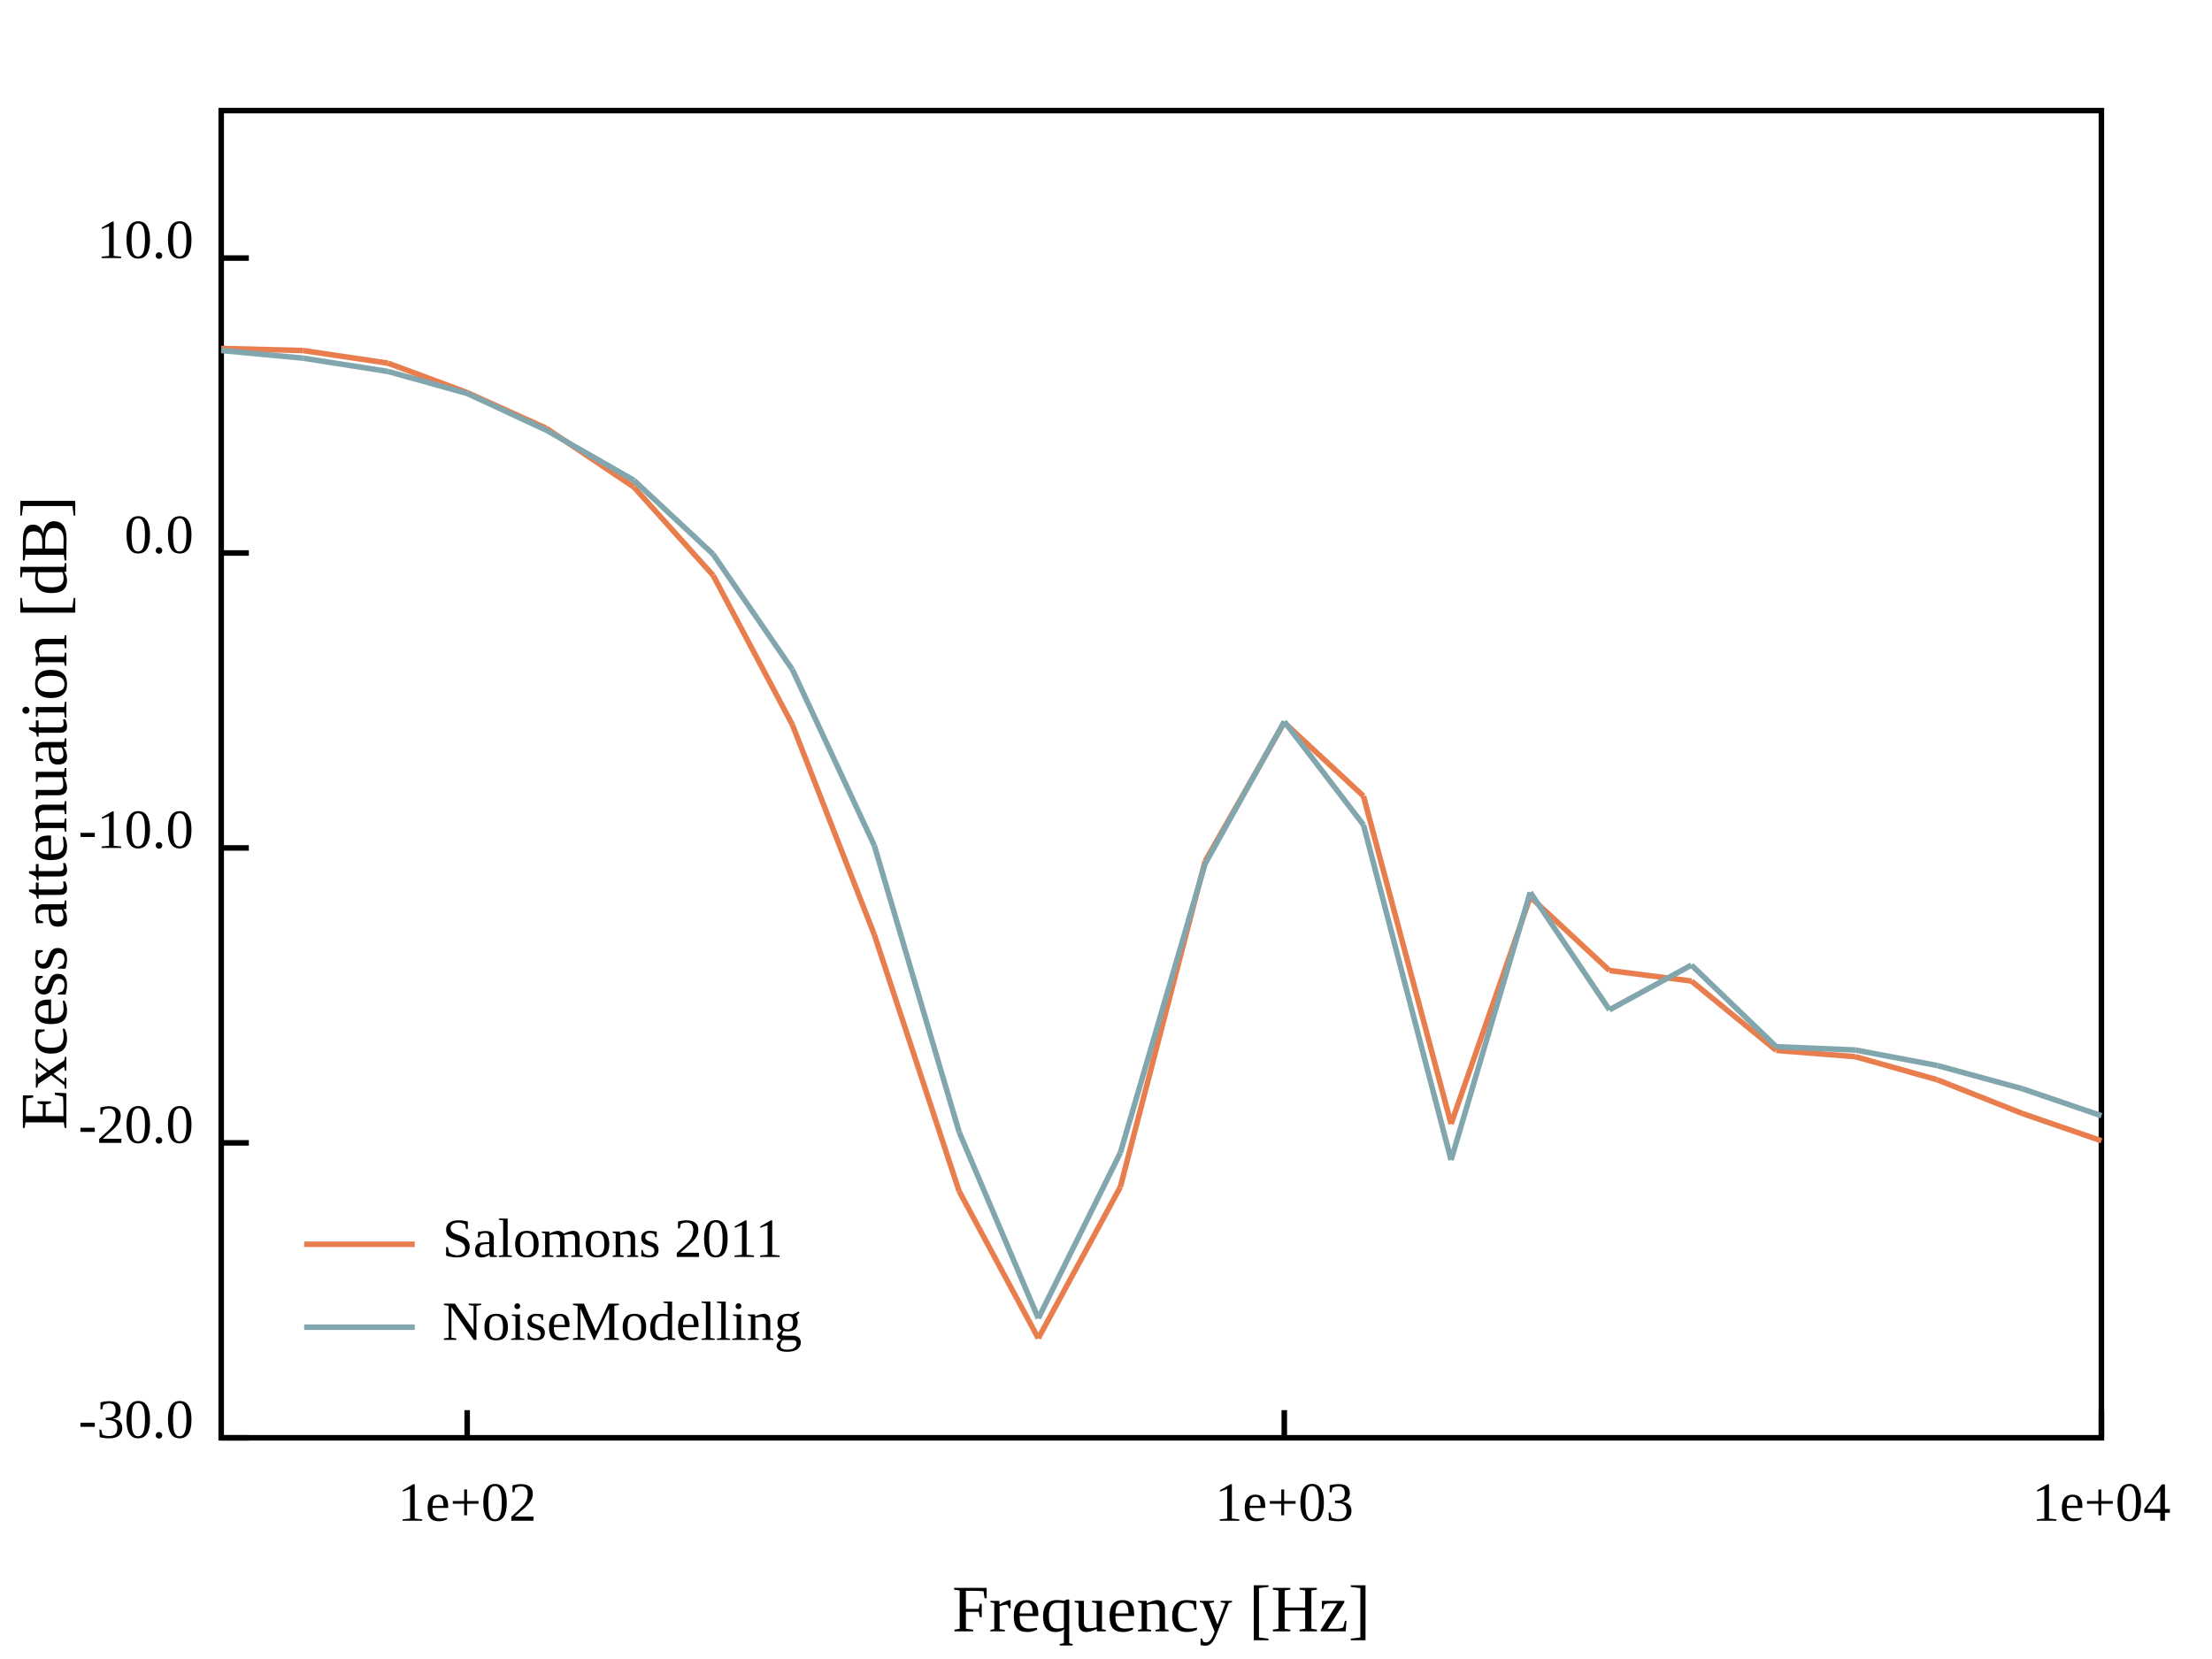
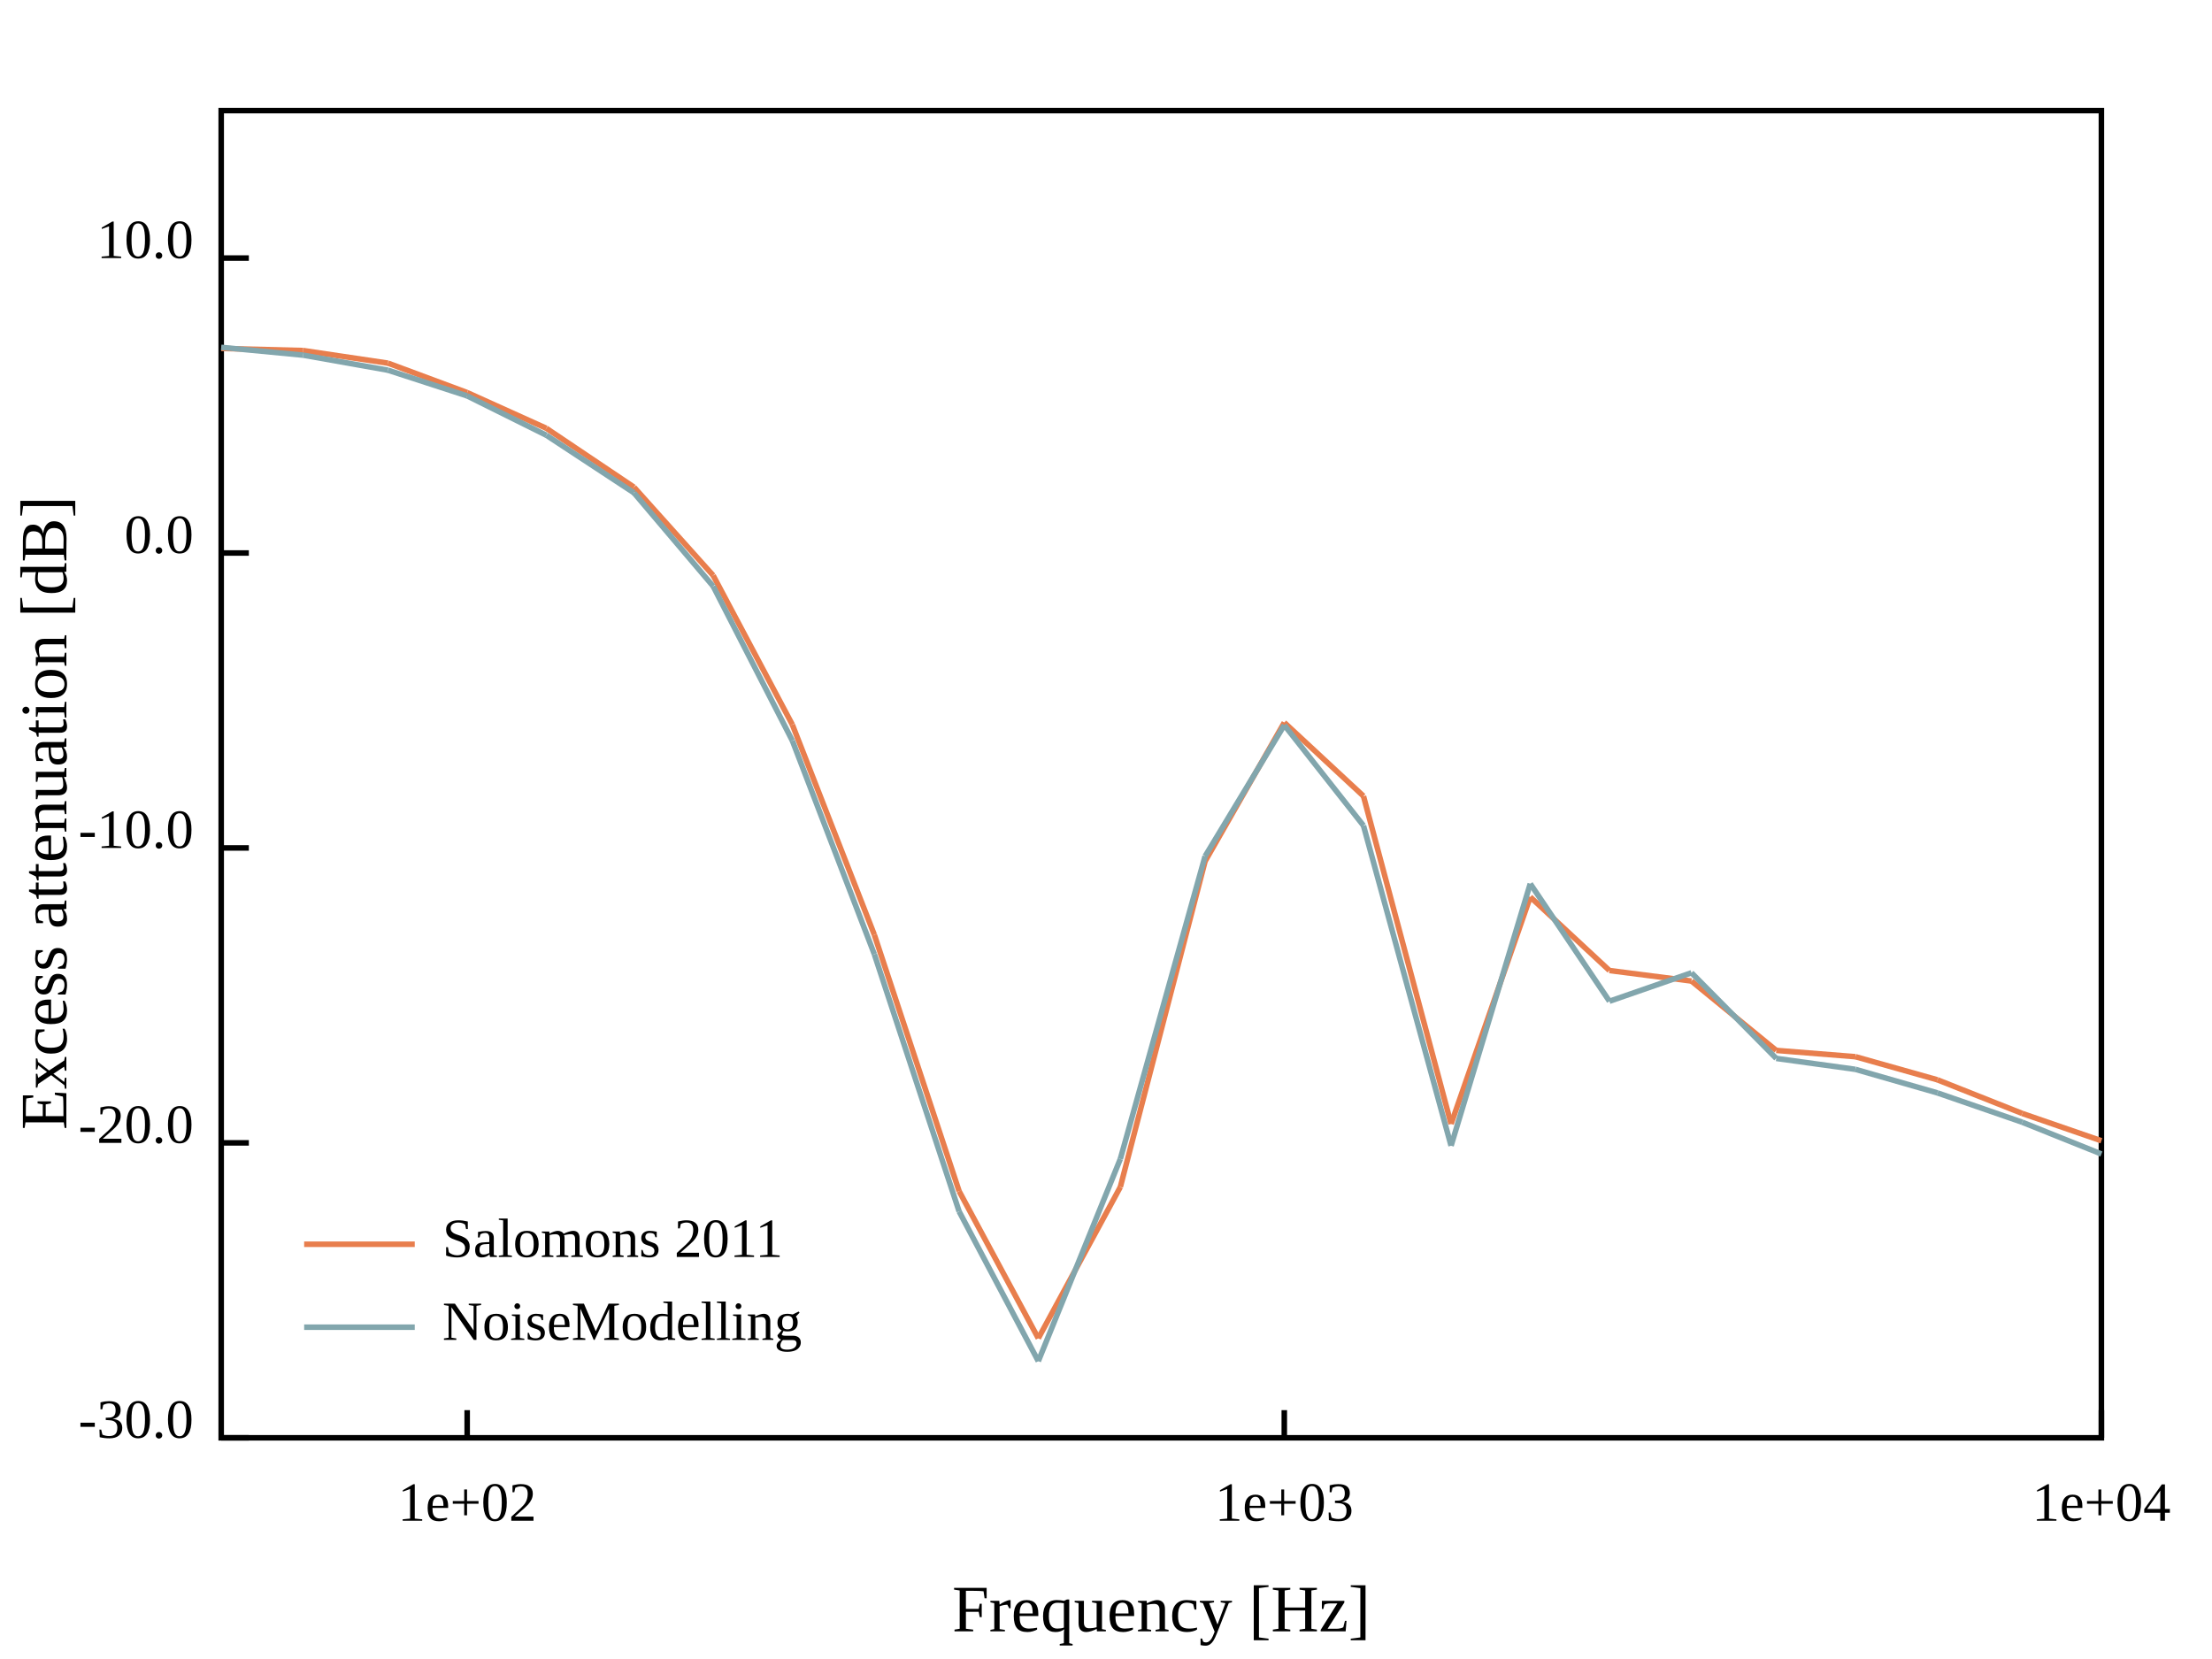
<svg xmlns="http://www.w3.org/2000/svg" height="300" width="400">
  <rect width="400" height="300" x="0" y="0" style="fill:white; stroke:none" />
  <rect width="340" height="240" x="40" y="20" style="fill:none; stroke-width:1;stroke:black" />
  <line x1="40" y1="260" x2="45" y2="260" style="fill:none; stroke-width:1; stroke:black" />
  <text x="35" y="260" text-anchor="end" style="stroke:none; fill:black; font-size:smaller">-30.0</text>
  <line x1="40" y1="206.667" x2="45" y2="206.667" style="fill:none; stroke-width:1; stroke:black" />
  <text x="35" y="206.667" text-anchor="end" style="stroke:none; fill:black; font-size:smaller">-20.0</text>
  <line x1="40" y1="153.333" x2="45" y2="153.333" style="fill:none; stroke-width:1; stroke:black" />
  <text x="35" y="153.333" text-anchor="end" style="stroke:none; fill:black; font-size:smaller">-10.0</text>
  <line x1="40" y1="100" x2="45" y2="100" style="fill:none; stroke-width:1; stroke:black" />
  <text x="35" y="100" text-anchor="end" style="stroke:none; fill:black; font-size:smaller">0.0</text>
  <line x1="40" y1="46.667" x2="45" y2="46.667" style="fill:none; stroke-width:1; stroke:black" />
  <text x="35" y="46.667" text-anchor="end" style="stroke:none; fill:black; font-size:smaller">10.0</text>
  <line x1="84.48" y1="260" x2="84.48" y2="255" style="fill:none; stroke-width:1; stroke:black" />
  <text x="84.48" y="275" text-anchor="middle" style="stroke:none; fill:black; font-size:smaller">1e+02</text>
  <line x1="232.24" y1="260" x2="232.24" y2="255" style="fill:none; stroke-width:1; stroke:black" />
  <text x="232.24" y="275" text-anchor="middle" style="stroke:none; fill:black; font-size:smaller">1e+03</text>
  <line x1="380" y1="260" x2="380" y2="255" style="fill:none; stroke-width:1; stroke:black" />
  <text x="380" y="275" text-anchor="middle" style="stroke:none; fill:black; font-size:smaller">1e+04</text>
  <line x1="40" y1="63.009" x2="54.831" y2="63.389" style="fill:none; stroke-width:1; stroke:rgb(232,126,77)" />
  <line x1="54.831" y1="63.389" x2="70.161" y2="65.669" style="fill:none; stroke-width:1; stroke:rgb(232,126,77)" />
  <line x1="70.161" y1="65.669" x2="84.48" y2="70.99" style="fill:none; stroke-width:1; stroke:rgb(232,126,77)" />
  <line x1="84.48" y1="70.99" x2="98.8" y2="77.451" style="fill:none; stroke-width:1; stroke:rgb(232,126,77)" />
  <line x1="98.8" y1="77.451" x2="114.641" y2="88.092" style="fill:none; stroke-width:1; stroke:rgb(232,126,77)" />
  <line x1="114.641" y1="88.092" x2="128.96" y2="104.054" style="fill:none; stroke-width:1; stroke:rgb(232,126,77)" />
  <line x1="128.96" y1="104.054" x2="143.28" y2="131.037" style="fill:none; stroke-width:1; stroke:rgb(232,126,77)" />
  <line x1="143.28" y1="131.037" x2="158.11" y2="169.042" style="fill:none; stroke-width:1; stroke:rgb(232,126,77)" />
  <line x1="158.11" y1="169.042" x2="173.441" y2="215.408" style="fill:none; stroke-width:1; stroke:rgb(232,126,77)" />
  <line x1="173.441" y1="215.408" x2="187.76" y2="242.011" style="fill:none; stroke-width:1; stroke:rgb(232,126,77)" />
  <line x1="187.76" y1="242.011" x2="202.591" y2="214.648" style="fill:none; stroke-width:1; stroke:rgb(232,126,77)" />
  <line x1="202.591" y1="214.648" x2="217.921" y2="155.74" style="fill:none; stroke-width:1; stroke:rgb(232,126,77)" />
  <line x1="217.921" y1="155.74" x2="232.24" y2="130.657" style="fill:none; stroke-width:1; stroke:rgb(232,126,77)" />
  <line x1="232.24" y1="130.657" x2="246.559" y2="143.959" style="fill:none; stroke-width:1; stroke:rgb(232,126,77)" />
  <line x1="246.559" y1="143.959" x2="262.401" y2="203.246" style="fill:none; stroke-width:1; stroke:rgb(232,126,77)" />
  <line x1="262.401" y1="203.246" x2="276.72" y2="162.201" style="fill:none; stroke-width:1; stroke:rgb(232,126,77)" />
  <line x1="276.72" y1="162.201" x2="291.04" y2="175.503" style="fill:none; stroke-width:1; stroke:rgb(232,126,77)" />
  <line x1="291.04" y1="175.503" x2="305.87" y2="177.403" style="fill:none; stroke-width:1; stroke:rgb(232,126,77)" />
  <line x1="305.87" y1="177.403" x2="321.2" y2="189.945" style="fill:none; stroke-width:1; stroke:rgb(232,126,77)" />
  <line x1="321.2" y1="189.945" x2="335.52" y2="191.085" style="fill:none; stroke-width:1; stroke:rgb(232,126,77)" />
  <line x1="335.52" y1="191.085" x2="350.351" y2="195.265" style="fill:none; stroke-width:1; stroke:rgb(232,126,77)" />
  <line x1="350.351" y1="195.265" x2="365.681" y2="201.346" style="fill:none; stroke-width:1; stroke:rgb(232,126,77)" />
  <line x1="365.681" y1="201.346" x2="380" y2="206.287" style="fill:none; stroke-width:1; stroke:rgb(232,126,77)" />
-   <line x1="40" y1="63.377" x2="54.831" y2="64.768" style="fill:none; stroke-width:1; stroke:rgb(130,166,173)" />
-   <line x1="54.831" y1="64.768" x2="70.161" y2="67.173" style="fill:none; stroke-width:1; stroke:rgb(130,166,173)" />
-   <line x1="70.161" y1="67.173" x2="84.48" y2="71.146" style="fill:none; stroke-width:1; stroke:rgb(130,166,173)" />
-   <line x1="84.48" y1="71.146" x2="98.8" y2="77.796" style="fill:none; stroke-width:1; stroke:rgb(130,166,173)" />
-   <line x1="98.8" y1="77.796" x2="114.641" y2="86.853" style="fill:none; stroke-width:1; stroke:rgb(130,166,173)" />
-   <line x1="114.641" y1="86.853" x2="128.96" y2="100.227" style="fill:none; stroke-width:1; stroke:rgb(130,166,173)" />
-   <line x1="128.96" y1="100.227" x2="143.28" y2="121.068" style="fill:none; stroke-width:1; stroke:rgb(130,166,173)" />
-   <line x1="143.28" y1="121.068" x2="158.11" y2="152.915" style="fill:none; stroke-width:1; stroke:rgb(130,166,173)" />
-   <line x1="158.11" y1="152.915" x2="173.441" y2="204.701" style="fill:none; stroke-width:1; stroke:rgb(130,166,173)" />
-   <line x1="173.441" y1="204.701" x2="187.76" y2="238.396" style="fill:none; stroke-width:1; stroke:rgb(130,166,173)" />
-   <line x1="187.76" y1="238.396" x2="202.591" y2="208.472" style="fill:none; stroke-width:1; stroke:rgb(130,166,173)" />
-   <line x1="202.591" y1="208.472" x2="217.921" y2="156.195" style="fill:none; stroke-width:1; stroke:rgb(130,166,173)" />
-   <line x1="217.921" y1="156.195" x2="232.24" y2="130.476" style="fill:none; stroke-width:1; stroke:rgb(130,166,173)" />
-   <line x1="232.24" y1="130.476" x2="246.559" y2="149.159" style="fill:none; stroke-width:1; stroke:rgb(130,166,173)" />
-   <line x1="246.559" y1="149.159" x2="262.401" y2="209.769" style="fill:none; stroke-width:1; stroke:rgb(130,166,173)" />
-   <line x1="262.401" y1="209.769" x2="276.72" y2="161.363" style="fill:none; stroke-width:1; stroke:rgb(130,166,173)" />
-   <line x1="276.72" y1="161.363" x2="291.04" y2="182.607" style="fill:none; stroke-width:1; stroke:rgb(130,166,173)" />
-   <line x1="291.04" y1="182.607" x2="305.87" y2="174.519" style="fill:none; stroke-width:1; stroke:rgb(130,166,173)" />
-   <line x1="305.87" y1="174.519" x2="321.2" y2="189.273" style="fill:none; stroke-width:1; stroke:rgb(130,166,173)" />
-   <line x1="321.2" y1="189.273" x2="335.52" y2="189.879" style="fill:none; stroke-width:1; stroke:rgb(130,166,173)" />
-   <line x1="335.52" y1="189.879" x2="350.351" y2="192.686" style="fill:none; stroke-width:1; stroke:rgb(130,166,173)" />
-   <line x1="350.351" y1="192.686" x2="365.681" y2="196.871" style="fill:none; stroke-width:1; stroke:rgb(130,166,173)" />
-   <line x1="365.681" y1="196.871" x2="380" y2="201.756" style="fill:none; stroke-width:1; stroke:rgb(130,166,173)" />
+   <line x1="40" y1="62.807" x2="54.831" y2="64.224" style="fill:none; stroke-width:1; stroke:rgb(130,166,173)" />
+   <line x1="54.831" y1="64.224" x2="70.161" y2="66.943" style="fill:none; stroke-width:1; stroke:rgb(130,166,173)" />
+   <line x1="70.161" y1="66.943" x2="84.48" y2="71.593" style="fill:none; stroke-width:1; stroke:rgb(130,166,173)" />
+   <line x1="84.48" y1="71.593" x2="98.8" y2="78.707" style="fill:none; stroke-width:1; stroke:rgb(130,166,173)" />
+   <line x1="98.8" y1="78.707" x2="114.641" y2="89.121" style="fill:none; stroke-width:1; stroke:rgb(130,166,173)" />
+   <line x1="114.641" y1="89.121" x2="128.96" y2="106.008" style="fill:none; stroke-width:1; stroke:rgb(130,166,173)" />
+   <line x1="128.96" y1="106.008" x2="143.28" y2="133.934" style="fill:none; stroke-width:1; stroke:rgb(130,166,173)" />
+   <line x1="143.28" y1="133.934" x2="158.11" y2="172.56" style="fill:none; stroke-width:1; stroke:rgb(130,166,173)" />
+   <line x1="158.11" y1="172.56" x2="173.441" y2="219.074" style="fill:none; stroke-width:1; stroke:rgb(130,166,173)" />
+   <line x1="173.441" y1="219.074" x2="187.76" y2="246.149" style="fill:none; stroke-width:1; stroke:rgb(130,166,173)" />
+   <line x1="187.76" y1="246.149" x2="202.591" y2="209.575" style="fill:none; stroke-width:1; stroke:rgb(130,166,173)" />
+   <line x1="202.591" y1="209.575" x2="217.921" y2="154.823" style="fill:none; stroke-width:1; stroke:rgb(130,166,173)" />
+   <line x1="217.921" y1="154.823" x2="232.24" y2="131.126" style="fill:none; stroke-width:1; stroke:rgb(130,166,173)" />
+   <line x1="232.24" y1="131.126" x2="246.559" y2="149.297" style="fill:none; stroke-width:1; stroke:rgb(130,166,173)" />
+   <line x1="246.559" y1="149.297" x2="262.401" y2="207.192" style="fill:none; stroke-width:1; stroke:rgb(130,166,173)" />
+   <line x1="262.401" y1="207.192" x2="276.72" y2="159.804" style="fill:none; stroke-width:1; stroke:rgb(130,166,173)" />
+   <line x1="276.72" y1="159.804" x2="291.04" y2="181.055" style="fill:none; stroke-width:1; stroke:rgb(130,166,173)" />
+   <line x1="291.04" y1="181.055" x2="305.87" y2="175.911" style="fill:none; stroke-width:1; stroke:rgb(130,166,173)" />
+   <line x1="305.87" y1="175.911" x2="321.2" y2="191.396" style="fill:none; stroke-width:1; stroke:rgb(130,166,173)" />
+   <line x1="321.2" y1="191.396" x2="335.52" y2="193.372" style="fill:none; stroke-width:1; stroke:rgb(130,166,173)" />
+   <line x1="335.52" y1="193.372" x2="350.351" y2="197.632" style="fill:none; stroke-width:1; stroke:rgb(130,166,173)" />
+   <line x1="350.351" y1="197.632" x2="365.681" y2="202.934" style="fill:none; stroke-width:1; stroke:rgb(130,166,173)" />
+   <line x1="365.681" y1="202.934" x2="380" y2="208.679" style="fill:none; stroke-width:1; stroke:rgb(130,166,173)" />
  <text x="210" y="295" text-anchor="middle" style="stroke:none; fill:black">Frequency [Hz]</text>
  <text x="5" y="140" transform="rotate(-90, 12, 140)" text-anchor="middle" style="stroke:none; fill:black">Excess attenuation [dB]</text>
  <line x1="55" y1="225" x2="75" y2="225" style="fill:none; stroke-width:1; stroke:rgb(232,126,77)" />
  <text x="80" y="225" dominant-baseline="middle" style="stroke:none; fill:black; font-size:smaller">Salomons 2011</text>
  <line x1="55" y1="240" x2="75" y2="240" style="fill:none; stroke-width:1; stroke:rgb(130,166,173)" />
  <text x="80" y="240" dominant-baseline="middle" style="stroke:none; fill:black; font-size:smaller">NoiseModelling</text>
</svg>
